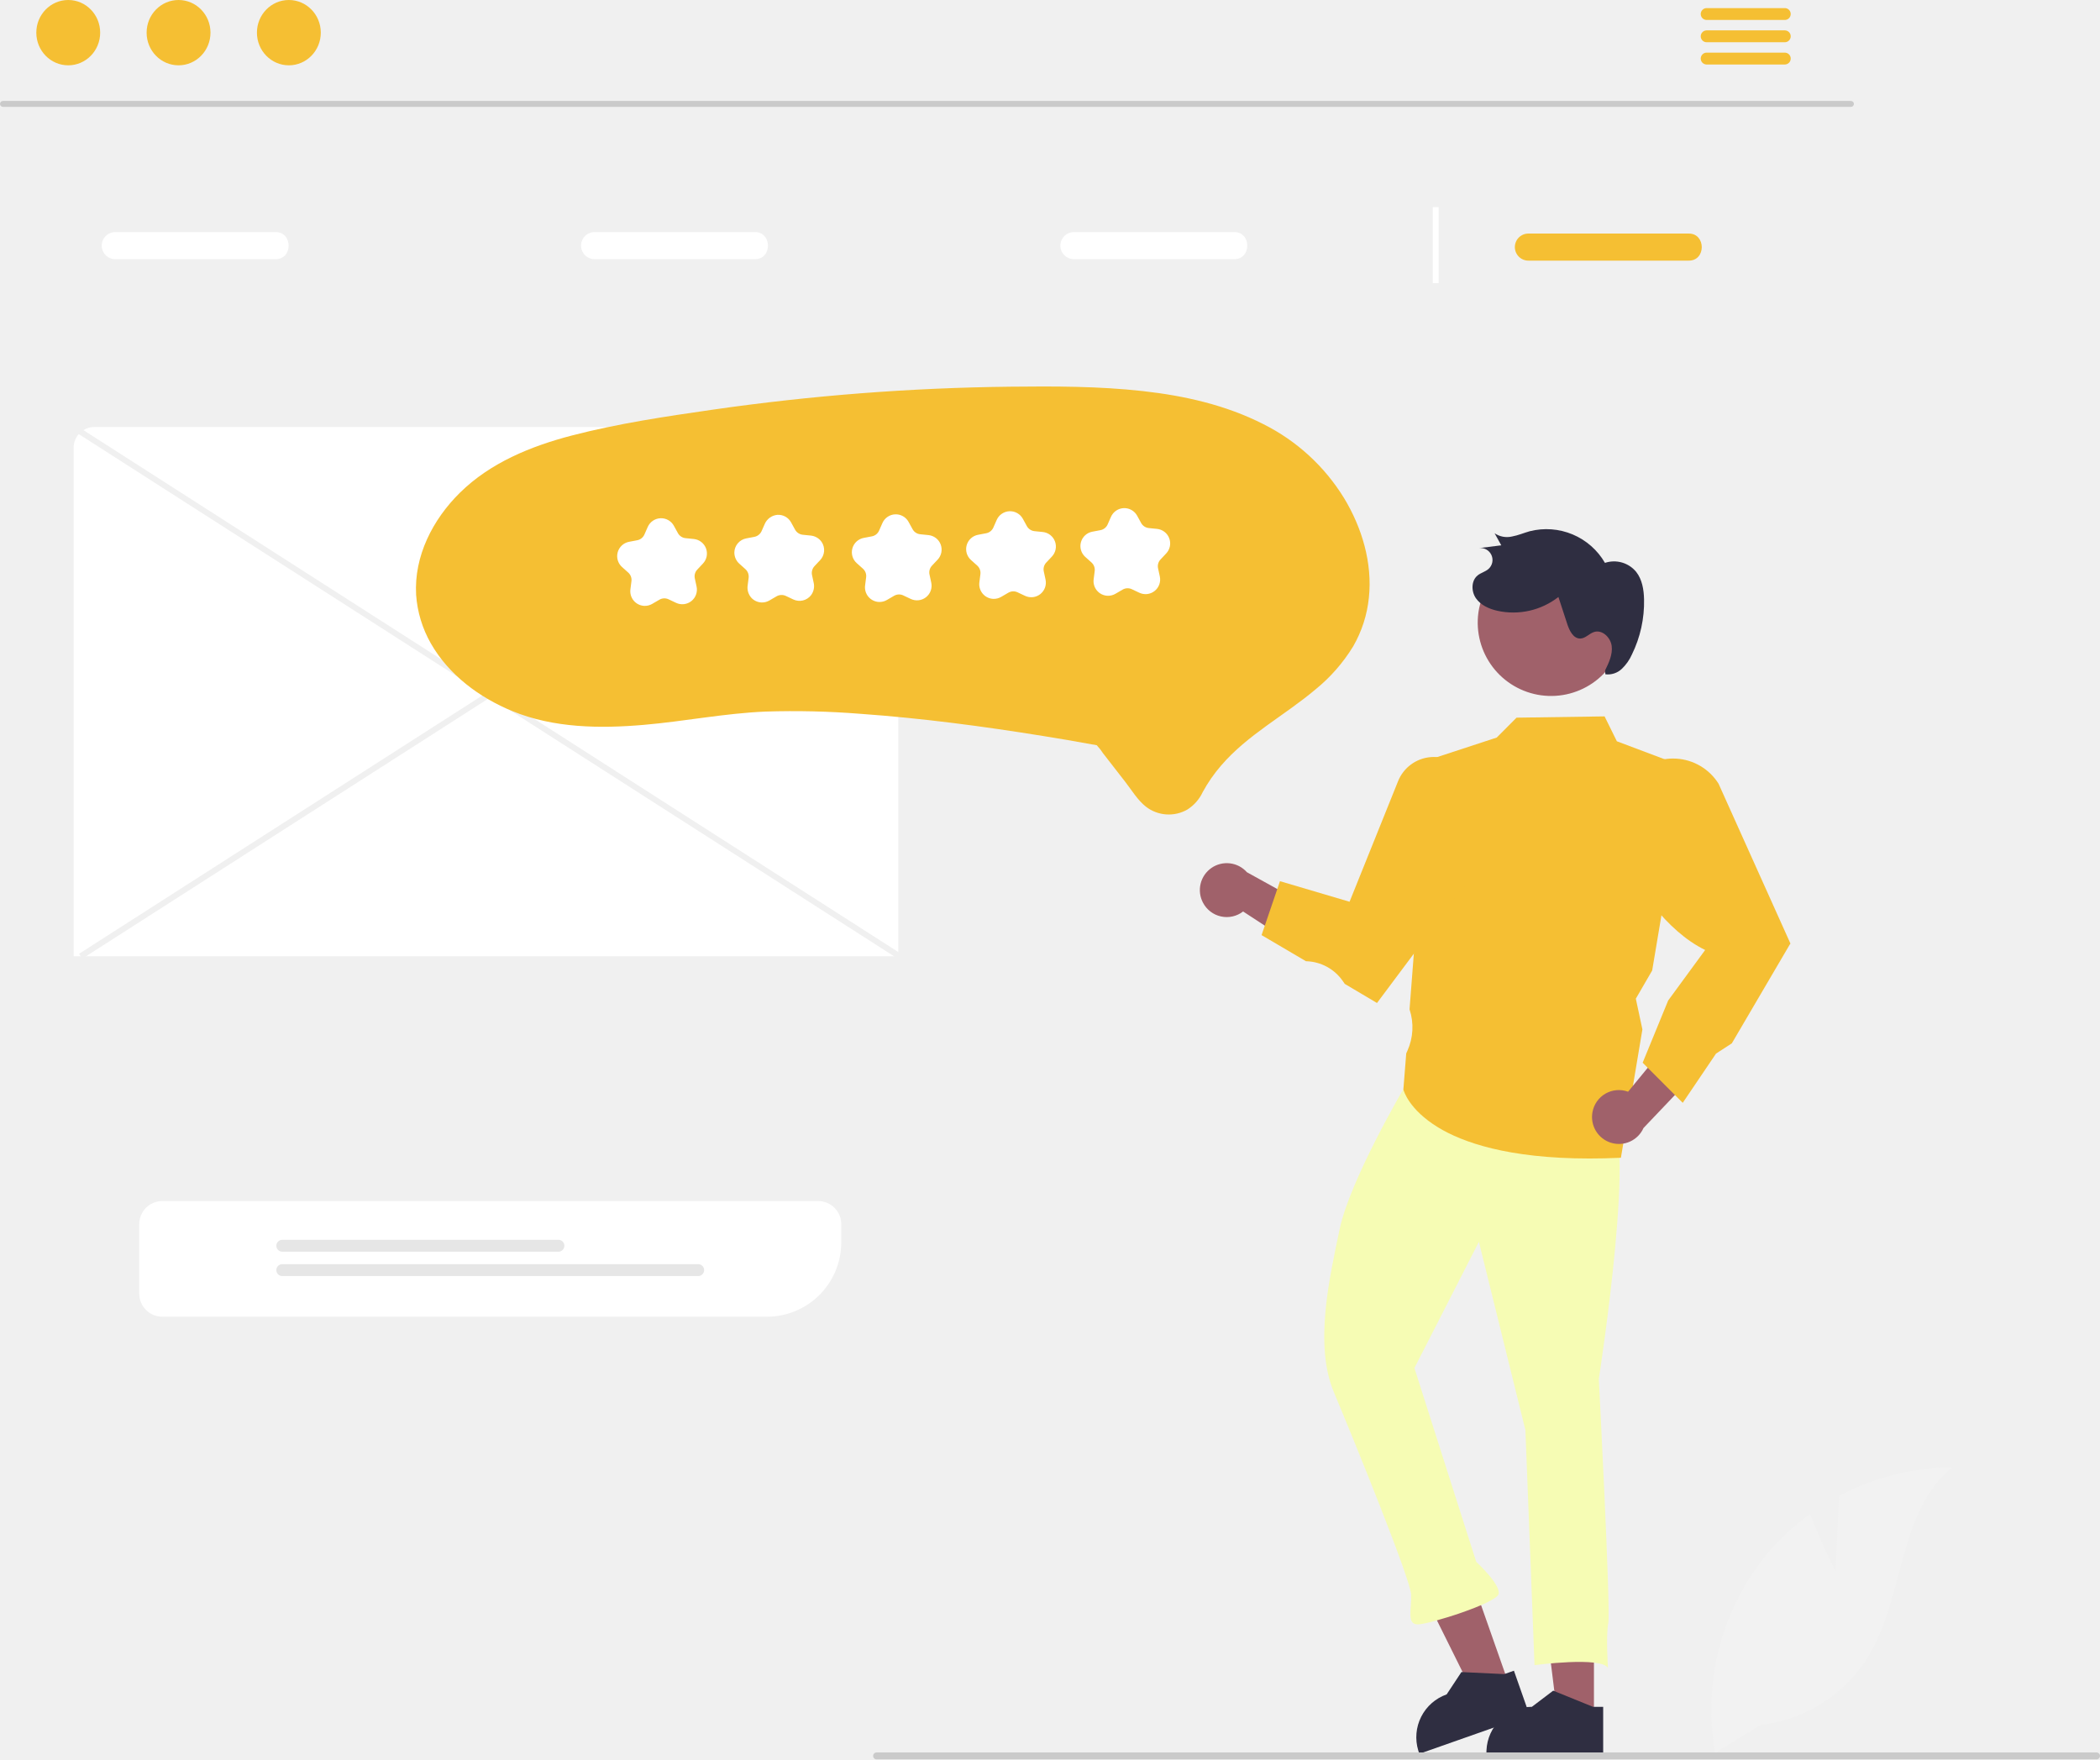
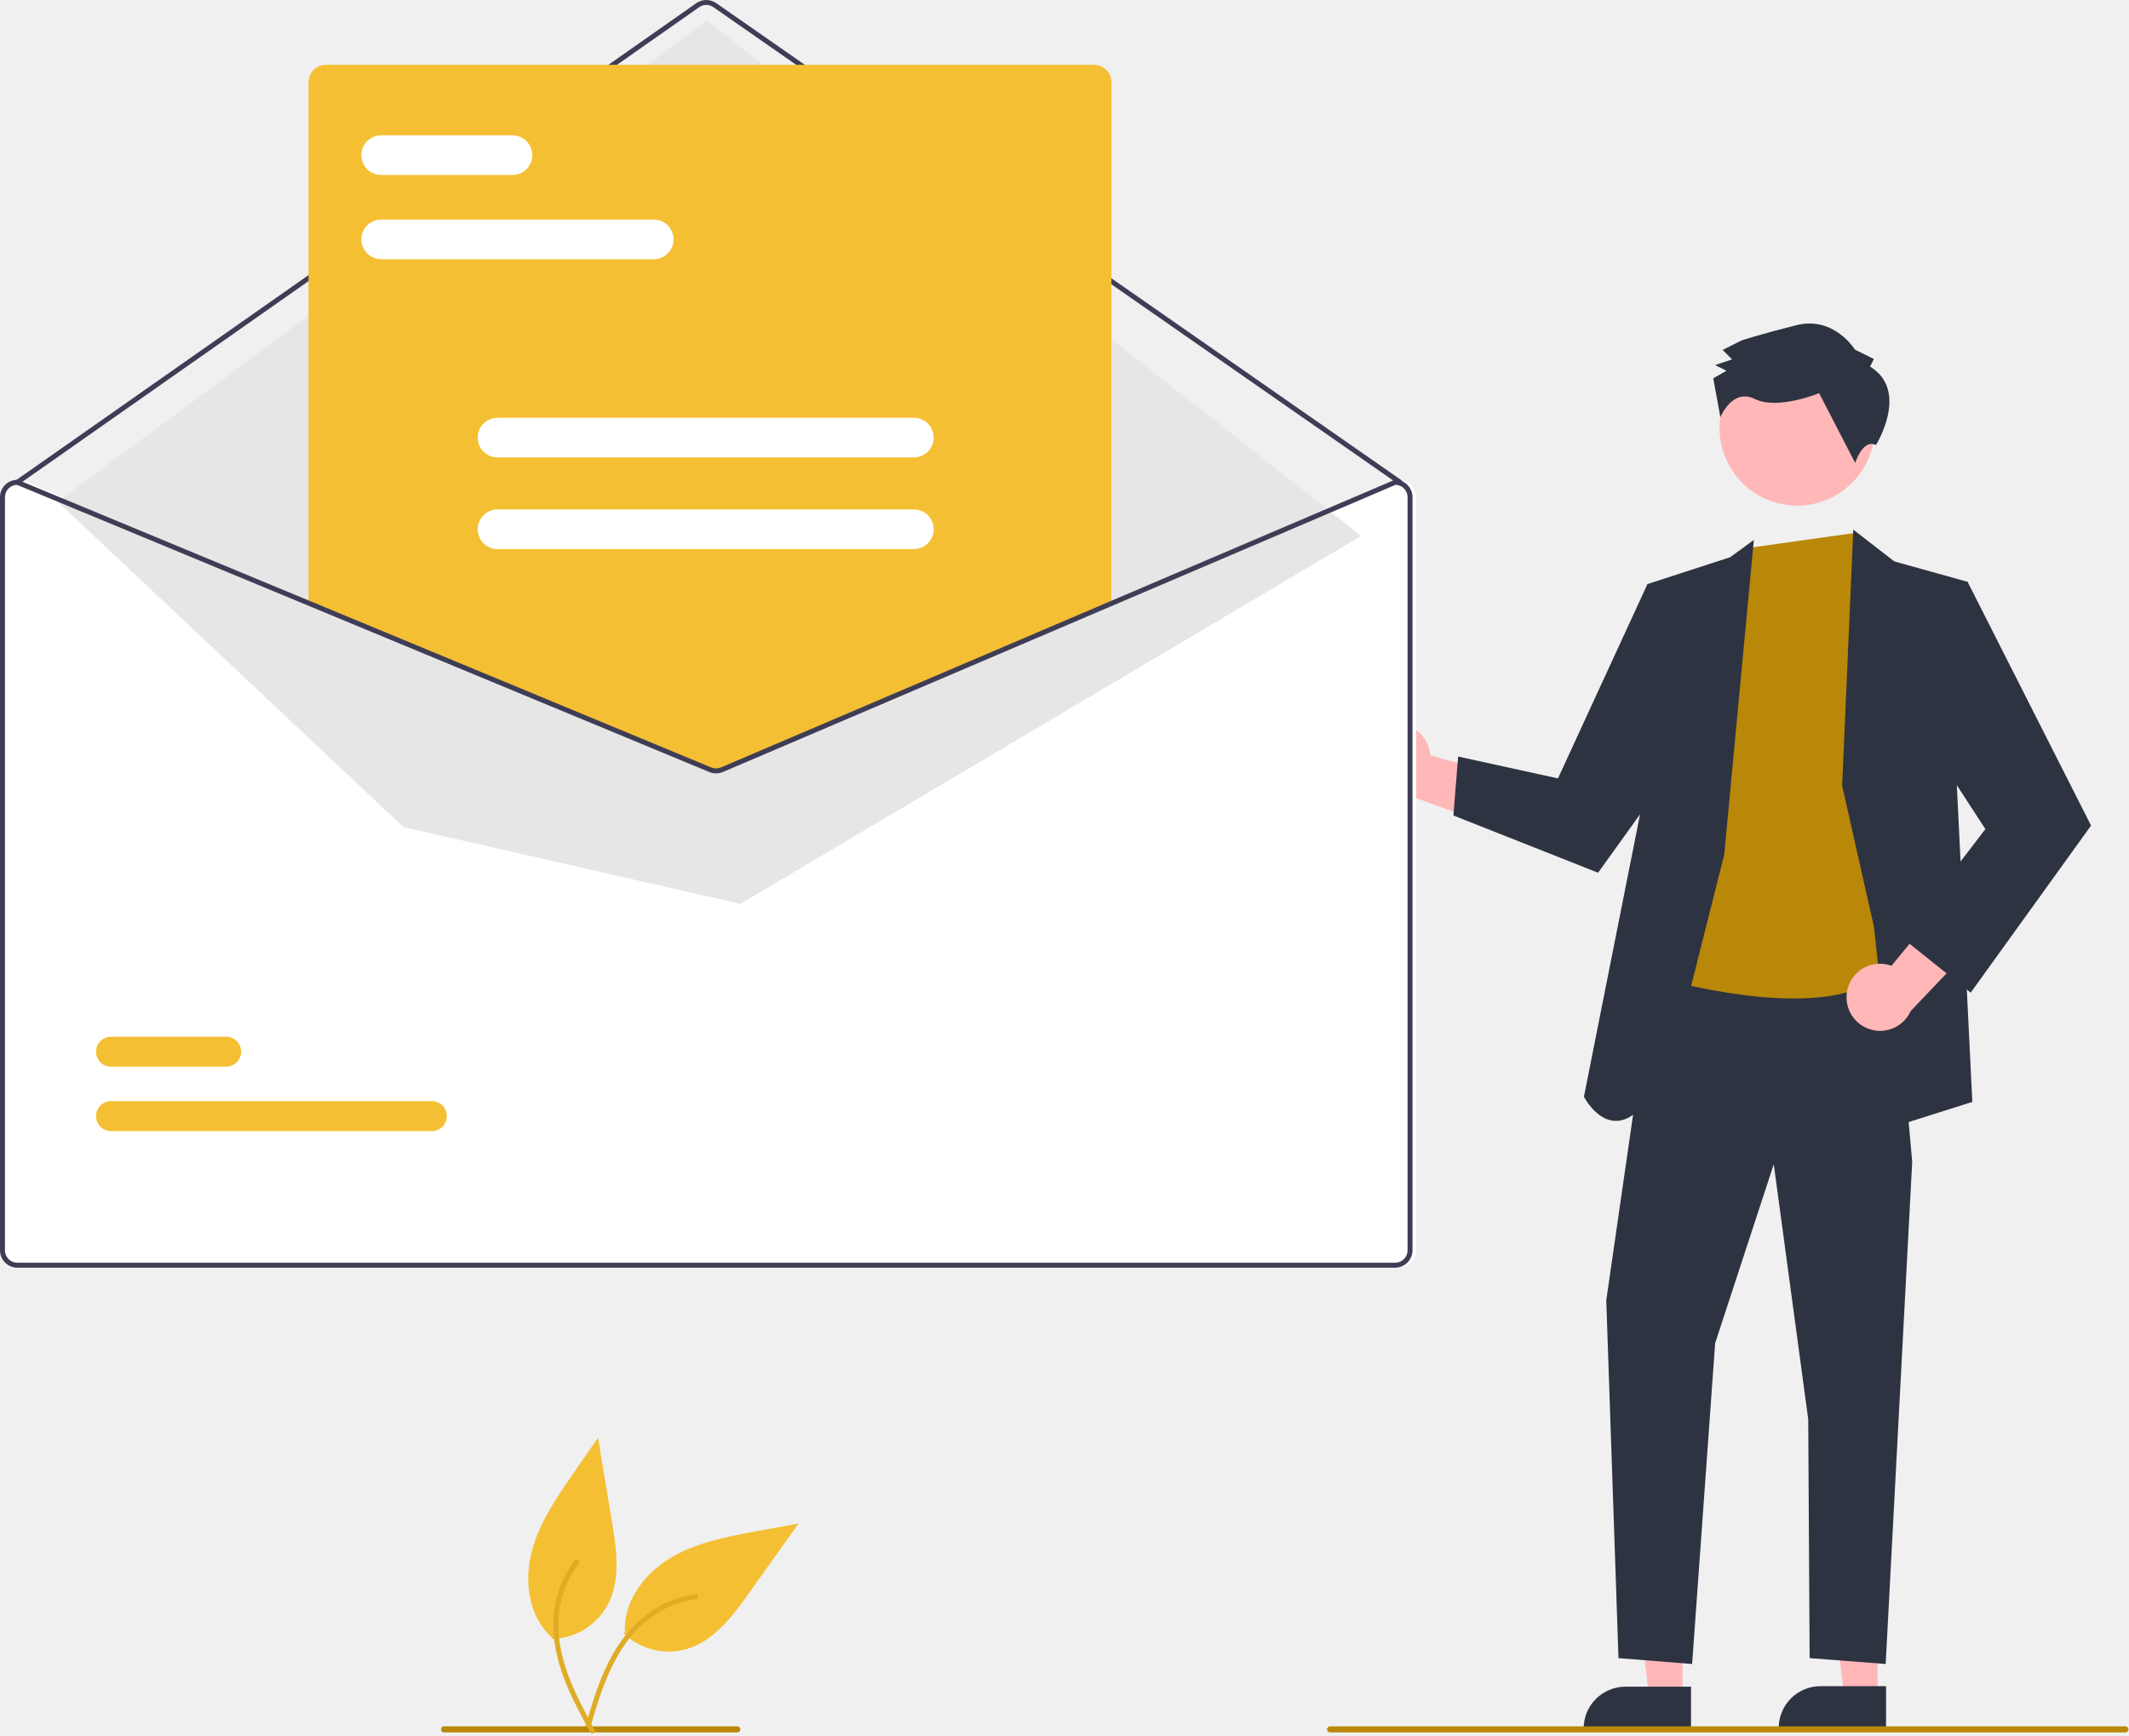
- <svg xmlns="http://www.w3.org/2000/svg" width="647" height="542" viewBox="0 0 647 542" fill="none">
-   <g clip-path="url(#clip0_676_1315)">
-     <path d="M570.286 32.925H0.894C0.655 32.92 0.428 32.821 0.261 32.65C0.094 32.479 0 32.249 0 32.01C0 31.771 0.094 31.542 0.261 31.371C0.428 31.2 0.655 31.101 0.894 31.096H570.286C570.525 31.101 570.753 31.2 570.92 31.371C571.087 31.542 571.181 31.771 571.181 32.01C571.181 32.249 571.087 32.479 570.92 32.65C570.753 32.821 570.525 32.92 570.286 32.925Z" fill="#CACACA" />
-     <path d="M21.025 20.121C26.458 20.121 30.863 15.617 30.863 10.06C30.863 4.504 26.458 0 21.025 0C15.591 0 11.187 4.504 11.187 10.06C11.187 15.617 15.591 20.121 21.025 20.121Z" fill="#F5BF33" />
-     <path d="M55.01 20.121C60.444 20.121 64.848 15.617 64.848 10.06C64.848 4.504 60.444 0 55.01 0C49.577 0 45.172 4.504 45.172 10.06C45.172 15.617 49.577 20.121 55.01 20.121Z" fill="#F5BF33" />
-     <path d="M88.996 20.121C94.43 20.121 98.834 15.617 98.834 10.06C98.834 4.504 94.43 0 88.996 0C83.563 0 79.158 4.504 79.158 10.06C79.158 15.617 83.563 20.121 88.996 20.121Z" fill="#F5BF33" />
-     <path d="M549.92 2.494H525.778C525.3 2.503 524.844 2.7 524.509 3.042C524.174 3.384 523.986 3.843 523.986 4.322C523.986 4.801 524.174 5.261 524.509 5.603C524.844 5.944 525.3 6.141 525.778 6.151H549.92C550.399 6.141 550.854 5.944 551.189 5.603C551.525 5.261 551.712 4.801 551.712 4.322C551.712 3.843 551.525 3.384 551.189 3.042C550.854 2.7 550.399 2.503 549.92 2.494Z" fill="#F5BF33" />
-     <path d="M549.92 9.357H525.778C525.3 9.367 524.844 9.564 524.509 9.906C524.174 10.248 523.986 10.707 523.986 11.186C523.986 11.665 524.174 12.124 524.509 12.466C524.844 12.808 525.3 13.005 525.778 13.014H549.92C550.399 13.005 550.854 12.808 551.189 12.466C551.525 12.124 551.712 11.665 551.712 11.186C551.712 10.707 551.525 10.248 551.189 9.906C550.854 9.564 550.399 9.367 549.92 9.357Z" fill="#F5BF33" />
-     <path d="M549.92 16.212H525.778C525.3 16.221 524.844 16.418 524.509 16.76C524.174 17.102 523.986 17.562 523.986 18.04C523.986 18.519 524.174 18.979 524.509 19.321C524.844 19.663 525.3 19.86 525.778 19.869H549.92C550.399 19.86 550.854 19.663 551.189 19.321C551.525 18.979 551.712 18.519 551.712 18.04C551.712 17.562 551.525 17.102 551.189 16.76C550.854 16.418 550.399 16.221 549.92 16.212Z" fill="#F5BF33" />
-     <path d="M540.905 63.806H22.285C19.413 63.81 16.66 64.953 14.63 66.984C12.599 69.015 11.457 71.769 11.452 74.642V76.389C11.457 79.262 12.599 82.016 14.63 84.047C16.66 86.078 19.413 87.221 22.285 87.225H540.905C543.777 87.221 546.53 86.078 548.56 84.047C550.591 82.016 551.734 79.262 551.738 76.389V74.642C551.734 71.769 550.591 69.015 548.56 66.984C546.53 64.953 543.777 63.81 540.905 63.806Z" fill="#F0F0F0" />
-     <path d="M84.873 79.84H35.506C34.402 79.838 33.343 79.398 32.562 78.616C31.782 77.834 31.344 76.774 31.344 75.669C31.344 74.565 31.782 73.505 32.562 72.723C33.343 71.941 34.402 71.501 35.506 71.499H84.873C90.249 71.424 90.303 79.915 84.873 79.84Z" fill="white" />
-     <path d="M232.551 79.84H183.184C182.08 79.838 181.021 79.398 180.24 78.616C179.46 77.834 179.022 76.774 179.022 75.669C179.022 74.565 179.46 73.505 180.24 72.723C181.021 71.941 182.08 71.501 183.184 71.499H232.551C237.927 71.424 237.981 79.915 232.551 79.84Z" fill="white" />
-     <path d="M380.229 79.84H330.862C329.758 79.838 328.699 79.398 327.919 78.616C327.138 77.834 326.7 76.774 326.7 75.669C326.7 74.565 327.138 73.505 327.919 72.723C328.699 71.941 329.758 71.501 330.862 71.499H380.229C385.605 71.424 385.659 79.915 380.229 79.84Z" fill="white" />
-     <path d="M520.253 80.29H470.886C469.781 80.29 468.72 79.85 467.939 79.068C467.157 78.286 466.718 77.226 466.718 76.12C466.718 75.014 467.157 73.953 467.939 73.171C468.72 72.389 469.781 71.95 470.886 71.95H520.253C525.629 71.875 525.683 80.365 520.253 80.29Z" fill="#F5BF33" />
-     <path d="M443.231 63.806H441.43V87.225H443.231V63.806Z" fill="white" />
-     <path d="M256.873 410.427H45.213C43.327 410.425 41.519 409.674 40.185 408.341C38.852 407.007 38.102 405.198 38.099 403.311V372.303C38.102 370.416 38.852 368.607 40.185 367.274C41.519 365.94 43.327 365.189 45.213 365.187H256.873C258.759 365.189 260.567 365.94 261.9 367.274C263.234 368.607 263.984 370.416 263.986 372.303V403.311C263.984 405.198 263.234 407.007 261.9 408.341C260.567 409.674 258.759 410.425 256.873 410.427Z" fill="#F0F0F0" />
-     <path d="M236.307 405.627H50.012C48.126 405.625 46.318 404.875 44.985 403.541C43.651 402.207 42.901 400.398 42.899 398.512V377.106C42.901 375.219 43.651 373.411 44.985 372.077C46.318 370.743 48.126 369.992 50.012 369.99H252.074C253.96 369.992 255.768 370.743 257.102 372.077C258.436 373.411 259.186 375.219 259.188 377.106V382.74C259.181 388.808 256.768 394.625 252.479 398.916C248.189 403.207 242.373 405.62 236.307 405.627Z" fill="white" />
-     <path d="M172.046 385.601H86.975C86.489 385.601 86.022 385.408 85.678 385.063C85.334 384.719 85.141 384.252 85.141 383.766C85.141 383.279 85.334 382.812 85.678 382.468C86.022 382.124 86.489 381.931 86.975 381.931H172.046C172.533 381.931 172.999 382.124 173.343 382.468C173.688 382.812 173.881 383.279 173.881 383.766C173.881 384.252 173.688 384.719 173.343 385.063C172.999 385.408 172.533 385.601 172.046 385.601Z" fill="#E6E6E6" />
-     <path d="M215.111 393.107H86.975C86.734 393.107 86.495 393.06 86.272 392.968C86.049 392.876 85.846 392.741 85.675 392.571C85.505 392.4 85.369 392.198 85.277 391.975C85.184 391.752 85.137 391.513 85.137 391.272C85.137 391.03 85.184 390.791 85.277 390.568C85.369 390.346 85.505 390.143 85.675 389.973C85.846 389.802 86.049 389.667 86.272 389.575C86.495 389.483 86.734 389.436 86.975 389.437H215.111C215.597 389.438 216.062 389.631 216.405 389.975C216.748 390.32 216.941 390.786 216.941 391.272C216.941 391.758 216.748 392.224 216.405 392.568C216.062 392.912 215.597 393.106 215.111 393.107Z" fill="#E6E6E6" />
-     <path d="M270.393 329.708H29.056C27.131 329.706 25.285 328.94 23.923 327.578C22.561 326.216 21.795 324.369 21.793 322.442V137.907C21.795 135.981 22.561 134.134 23.923 132.772C25.285 131.41 27.131 130.644 29.056 130.642H270.393C272.319 130.644 274.165 131.41 275.527 132.772C276.889 134.134 277.654 135.981 277.657 137.907V322.442C277.654 324.369 276.889 326.216 275.527 327.578C274.165 328.94 272.319 329.706 270.393 329.708Z" fill="white" />
-     <path d="M270.393 330.609H29.057C26.892 330.607 24.817 329.746 23.287 328.215C21.756 326.684 20.895 324.608 20.893 322.443V137.907C20.895 135.742 21.756 133.667 23.287 132.136C24.817 130.605 26.892 129.744 29.057 129.741H270.393C272.557 129.744 274.633 130.605 276.163 132.136C277.694 133.667 278.555 135.742 278.557 137.907V322.443C278.555 324.608 277.694 326.684 276.163 328.215C274.633 329.746 272.557 330.607 270.393 330.609ZM29.057 131.543C27.37 131.545 25.752 132.216 24.559 133.409C23.367 134.602 22.695 136.22 22.694 137.907V322.443C22.695 324.13 23.366 325.748 24.559 326.941C25.752 328.135 27.37 328.806 29.057 328.808H270.393C272.08 328.806 273.697 328.135 274.89 326.941C276.083 325.748 276.754 324.13 276.756 322.443V137.907C276.754 136.22 276.083 134.602 274.89 133.409C273.697 132.216 272.08 131.545 270.393 131.543L29.057 131.543Z" fill="#F0F0F0" />
-     <path d="M22.35 294.579V322.443C22.353 324.221 23.06 325.926 24.317 327.183C25.575 328.441 27.279 329.148 29.056 329.151H270.393C272.171 329.148 273.875 328.441 275.132 327.183C276.389 325.926 277.097 324.221 277.099 322.443V294.579H22.35Z" fill="#F0F0F0" />
-     <path d="M24.625 131.818L23.654 133.334L276.614 295.337L277.585 293.821L24.625 131.818Z" fill="#F0F0F0" />
-     <path d="M277.328 131.817L24.368 293.82L25.339 295.337L278.299 133.334L277.328 131.817Z" fill="#F0F0F0" />
-     <path d="M491.087 529.452L479.93 529.451L474.622 486.405L491.089 486.406L491.087 529.452Z" fill="#A0616A" />
-     <path d="M490.79 525.805L478.885 520.968L478.534 520.824L471.961 525.805C468.353 525.804 464.885 527.197 462.279 529.693C459.674 532.188 458.132 535.594 457.976 539.199C457.958 539.397 457.958 539.604 457.958 539.812V540.271H493.932V525.805H490.79Z" fill="#2F2E41" />
-     <path d="M464.959 519.067L454.434 522.771L435.144 483.926L450.677 478.46L464.959 519.067Z" fill="#A0616A" />
-     <path d="M463.468 515.725L450.634 515.114L450.255 515.095L445.707 521.976C442.304 523.173 439.495 525.639 437.865 528.858C436.235 532.077 435.911 535.801 436.96 539.254C437.008 539.447 437.077 539.642 437.146 539.838L437.298 540.271L471.233 528.327L466.433 514.681L463.468 515.725Z" fill="#2F2E41" />
-     <path d="M495.03 343.844C505.237 343.448 492.593 424.813 492.593 424.813C492.593 424.813 496.291 496.248 495.507 499.996C494.723 503.745 495.408 513.856 495.408 513.856C493.409 510.215 472.777 512.963 472.777 512.963L469.971 440.564L455.641 382.556L435.775 421.439L454.816 481.124C454.816 481.124 462.527 488.261 461.707 491.082C460.887 493.903 440.689 500.264 436.977 500.408C433.266 500.551 434.942 495.839 434.762 491.198C434.582 486.557 417.116 443.544 410.973 428.908C404.83 414.273 409.606 393.637 412.742 378.642C415.877 363.647 432.375 335.506 432.375 335.506C452.853 312.402 484.823 344.24 495.03 343.844Z" fill="#F6FCB4" />
-     <path d="M370.64 278.091C371.199 279.16 371.986 280.093 372.944 280.824C373.903 281.556 375.01 282.068 376.188 282.326C377.366 282.583 378.586 282.579 379.762 282.313C380.938 282.048 382.042 281.528 382.995 280.79L407.54 296.809L407.466 281.574L384.168 268.698C382.822 267.178 380.966 266.205 378.95 265.963C376.935 265.72 374.901 266.226 373.233 267.384C371.566 268.542 370.381 270.271 369.903 272.245C369.425 274.218 369.687 276.298 370.64 278.091Z" fill="#A0616A" />
-     <path d="M489.728 356.888C464.416 356.889 450.467 351.821 443.06 347.295C434.002 341.761 432.452 335.925 432.391 335.679L432.373 335.609L433.254 324.511L433.64 323.647C435.417 319.669 435.652 315.173 434.301 311.031L434.274 310.945L434.281 310.856L440.199 234.072L461.144 227.209L467.237 221.085L494.366 220.691L498.146 228.357L519.533 236.411L509.026 298.974L503.989 307.659L506.016 317.12L506.002 317.205L499.394 356.658L499.03 356.674C495.771 356.82 492.671 356.891 489.728 356.888Z" fill="#F5BF33" />
-     <path d="M424.244 308.984L414.314 303.095L413.691 302.196C412.427 300.377 410.754 298.879 408.807 297.823C406.859 296.768 404.691 296.184 402.477 296.118L402.361 296.114L388.684 288.071L394.354 271.458L415.794 277.794L430.742 240.643C431.562 238.602 432.933 236.83 434.701 235.522C436.469 234.214 438.565 233.423 440.756 233.236C442.946 233.048 445.146 233.473 447.11 234.461C449.074 235.45 450.726 236.964 451.881 238.835C453.064 240.792 453.678 243.039 453.652 245.326V269.634L453.563 269.755L424.244 308.984Z" fill="#F5BF33" />
-     <path d="M490.633 342.6C490.846 341.413 491.316 340.286 492.01 339.301C492.705 338.315 493.607 337.493 494.653 336.894C495.699 336.294 496.864 335.932 498.066 335.832C499.267 335.731 500.476 335.896 501.607 336.313L520.207 313.658L524.712 328.211L506.358 347.494C505.531 349.348 504.052 350.834 502.203 351.671C500.353 352.507 498.261 352.636 496.323 352.033C494.384 351.43 492.735 350.136 491.686 348.398C490.638 346.659 490.263 344.596 490.633 342.6Z" fill="#A0616A" />
-     <path d="M518.444 339.737L506.093 327.381L513.955 308.218L525.35 292.654C513.208 286.741 504.093 272.734 497.489 261.138L497.415 261.008L499.059 248.124C499.444 245.11 500.651 242.261 502.547 239.888C504.197 237.825 506.316 236.186 508.728 235.11C511.14 234.034 513.774 233.551 516.411 233.701C519.048 233.852 521.61 234.632 523.884 235.976C526.157 237.32 528.076 239.19 529.48 241.428L551.624 290.67L551.375 291.043L533.563 321.415L528.702 324.568L518.444 339.737Z" fill="#F5BF33" />
-     <path d="M500.28 194.863C499.466 200.8 496.328 206.171 491.557 209.796C486.786 213.421 480.772 215.003 474.835 214.195C468.899 213.387 463.526 210.255 459.897 205.486C456.268 200.717 454.679 194.703 455.481 188.764L455.525 188.443C456.461 182.583 459.663 177.326 464.439 173.806C469.216 170.287 475.184 168.786 481.056 169.628C486.929 170.471 492.235 173.589 495.83 178.309C499.425 183.03 501.021 188.975 500.273 194.862L500.28 194.863Z" fill="#A0616A" />
-     <path d="M494.527 206.51C495.687 204.151 496.88 201.619 496.554 199.01C496.228 196.401 493.67 193.907 491.158 194.682C489.656 195.146 488.521 196.629 486.951 196.705C484.791 196.81 483.553 194.337 482.88 192.281L480.142 183.907C477.512 185.957 474.463 187.401 471.211 188.136C467.959 188.871 464.585 188.879 461.33 188.159C458.788 187.578 456.219 186.444 454.728 184.304C453.236 182.164 453.245 178.844 455.291 177.225C456.294 176.432 457.629 176.13 458.587 175.283C459.182 174.758 459.592 174.055 459.756 173.279C459.92 172.503 459.83 171.694 459.499 170.973C459.169 170.252 458.614 169.656 457.919 169.274C457.223 168.893 456.423 168.745 455.638 168.853L462.533 167.991L460.478 164.275C461.259 164.806 462.142 165.169 463.071 165.34C464 165.51 464.955 165.485 465.874 165.265C467.729 164.931 469.476 164.167 471.29 163.657C475.689 162.534 480.334 162.877 484.52 164.635C488.706 166.393 492.204 169.47 494.482 173.399C496.178 172.832 498.007 172.794 499.726 173.291C501.444 173.787 502.971 174.794 504.105 176.178C505.951 178.522 506.453 181.649 506.524 184.631C506.658 190.512 505.377 196.338 502.787 201.619C502.044 203.297 500.977 204.811 499.647 206.074C498.978 206.701 498.179 207.173 497.308 207.458C496.437 207.743 495.514 207.834 494.603 207.724" fill="#2F2E41" />
-     <path d="M128.204 183.243C128.572 188.51 130.124 193.626 132.742 198.21C138.259 207.903 147.721 214.921 157.912 219.092C170.643 224.304 184.836 224.464 198.348 223.302C210.897 222.223 223.319 219.721 235.915 219.206C245.656 218.894 255.407 219.126 265.122 219.902C283.97 221.241 302.741 223.724 321.39 226.734C326.44 227.539 331.481 228.404 336.51 229.329C336.985 229.371 337.456 229.459 337.914 229.59C338.006 229.628 338.152 229.598 338.236 229.651C338.388 229.747 337.622 229.409 338.086 229.792C338.733 230.471 339.31 231.214 339.808 232.009L346.696 240.875C348.671 243.418 350.504 246.507 353.057 248.511C354.857 249.902 357.028 250.729 359.297 250.887C361.566 251.045 363.831 250.528 365.807 249.4C367.87 248.096 369.516 246.226 370.548 244.013C372.132 241.106 374.022 238.377 376.186 235.872C384.38 226.31 395.769 220.429 405.294 212.383C409.908 208.645 413.845 204.143 416.935 199.071C419.571 194.482 421.21 189.389 421.745 184.124C422.886 173.43 419.606 162.526 414.089 153.429C408.087 143.656 399.466 135.763 389.205 130.646C377.677 124.771 364.921 121.909 352.134 120.483C338.558 118.969 324.824 118.974 311.182 119.127C295.872 119.297 280.589 119.971 265.334 121.147C250.058 122.33 234.843 124.011 219.688 126.19C205.146 128.282 190.426 130.462 176.191 134.162C163.616 137.432 151.077 142.541 141.686 151.8C133.337 160.032 127.53 171.297 128.204 183.243Z" fill="#F5BF33" />
-     <path d="M198.495 186.645C197.873 186.617 197.264 186.46 196.706 186.185C196.148 185.91 195.652 185.523 195.251 185.047C194.85 184.571 194.552 184.017 194.375 183.42C194.198 182.823 194.147 182.196 194.224 181.579L194.548 179.034C194.609 178.546 194.552 178.05 194.379 177.59C194.207 177.129 193.926 176.717 193.559 176.389L191.648 174.681C191.023 174.122 190.566 173.399 190.33 172.594C190.093 171.788 190.087 170.933 190.311 170.124C190.536 169.316 190.982 168.586 191.599 168.018C192.217 167.449 192.981 167.065 193.805 166.909L196.324 166.43C196.807 166.339 197.26 166.131 197.645 165.825C198.03 165.519 198.335 165.124 198.533 164.675L199.567 162.326C199.905 161.558 200.452 160.9 201.144 160.427C201.837 159.954 202.648 159.684 203.486 159.647C204.324 159.611 205.156 159.81 205.887 160.221C206.618 160.633 207.219 161.241 207.623 161.977L208.855 164.225C209.092 164.657 209.43 165.024 209.84 165.296C210.25 165.568 210.72 165.736 211.21 165.786L213.76 166.043C214.594 166.128 215.389 166.444 216.053 166.957C216.718 167.469 217.225 168.158 217.519 168.944C217.812 169.73 217.88 170.583 217.715 171.405C217.549 172.228 217.157 172.988 216.582 173.599L214.826 175.467C214.488 175.825 214.243 176.259 214.112 176.733C213.98 177.207 213.966 177.706 214.07 178.186L214.612 180.694C214.79 181.514 214.734 182.368 214.452 183.158C214.17 183.948 213.672 184.643 213.016 185.165C212.359 185.688 211.57 186.015 210.737 186.112C209.903 186.209 209.06 186.071 208.301 185.713L205.982 184.62C205.538 184.409 205.048 184.31 204.557 184.331C204.066 184.352 203.587 184.493 203.162 184.741L200.946 186.032C200.204 186.466 199.354 186.679 198.495 186.645Z" fill="white" />
-     <path d="M234.6 185.596C233.456 185.543 232.374 185.06 231.571 184.243C231.086 183.729 230.724 183.112 230.513 182.437C230.302 181.762 230.247 181.049 230.352 180.35L230.649 178.015C230.712 177.518 230.653 177.013 230.478 176.543C230.303 176.074 230.016 175.654 229.642 175.32L227.87 173.736C227.347 173.29 226.93 172.732 226.65 172.105C226.37 171.477 226.233 170.795 226.25 170.107C226.288 169.089 226.672 168.114 227.337 167.343C228.002 166.571 228.909 166.048 229.91 165.86L232.4 165.387C232.892 165.293 233.354 165.081 233.746 164.769C234.138 164.457 234.449 164.055 234.651 163.596L235.579 161.488C235.91 160.689 236.456 159.996 237.156 159.486C237.856 158.977 238.683 158.67 239.546 158.6C240.392 158.552 241.234 158.746 241.974 159.158C242.715 159.57 243.323 160.183 243.728 160.928L244.946 163.15C245.187 163.59 245.532 163.964 245.95 164.241C246.368 164.518 246.847 164.689 247.346 164.74L249.709 164.979C250.395 165.032 251.06 165.238 251.656 165.582C252.252 165.925 252.763 166.397 253.154 166.964C253.72 167.81 253.982 168.824 253.897 169.839C253.812 170.853 253.385 171.81 252.687 172.55L250.951 174.396C250.608 174.761 250.359 175.204 250.225 175.686C250.091 176.169 250.076 176.677 250.182 177.166L250.682 179.482C250.842 180.15 250.852 180.846 250.711 181.518C250.57 182.191 250.282 182.824 249.866 183.372C249.239 184.176 248.356 184.743 247.363 184.978C246.371 185.213 245.327 185.102 244.406 184.664L242.111 183.582C241.658 183.369 241.161 183.269 240.661 183.291C240.161 183.312 239.674 183.455 239.241 183.707L237.051 184.983C236.309 185.417 235.459 185.63 234.6 185.596Z" fill="white" />
-     <path d="M270.798 185.443C270.177 185.415 269.568 185.258 269.009 184.983C268.451 184.708 267.956 184.321 267.555 183.845C267.153 183.369 266.855 182.815 266.678 182.218C266.502 181.621 266.45 180.994 266.528 180.377L266.851 177.832C266.913 177.344 266.855 176.848 266.683 176.387C266.511 175.927 266.229 175.515 265.862 175.187L263.952 173.479C263.326 172.92 262.869 172.197 262.633 171.391C262.397 170.586 262.39 169.731 262.615 168.922C262.839 168.113 263.285 167.384 263.903 166.816C264.52 166.247 265.284 165.863 266.108 165.707L268.627 165.228C269.11 165.136 269.564 164.929 269.948 164.623C270.333 164.317 270.638 163.922 270.836 163.472L271.87 161.124C272.209 160.356 272.755 159.698 273.448 159.225C274.14 158.752 274.952 158.481 275.79 158.445C276.628 158.409 277.459 158.608 278.19 159.019C278.921 159.431 279.523 160.039 279.926 160.774L281.159 163.023C281.395 163.454 281.733 163.822 282.143 164.094C282.553 164.366 283.024 164.534 283.513 164.583L286.063 164.841C286.898 164.926 287.692 165.242 288.357 165.755C289.021 166.267 289.529 166.955 289.822 167.742C290.116 168.528 290.184 169.38 290.018 170.203C289.852 171.026 289.46 171.786 288.885 172.397L287.129 174.265C286.792 174.623 286.547 175.057 286.415 175.531C286.284 176.005 286.269 176.504 286.374 176.984L286.916 179.492C287.093 180.312 287.037 181.165 286.755 181.956C286.473 182.746 285.976 183.441 285.319 183.963C284.663 184.485 283.873 184.813 283.04 184.91C282.207 185.007 281.363 184.869 280.605 184.511L278.286 183.418C277.841 183.207 277.352 183.108 276.86 183.129C276.369 183.15 275.89 183.291 275.465 183.539L273.249 184.83C272.508 185.264 271.657 185.477 270.798 185.443Z" fill="white" />
-     <path d="M306.008 184.487C305.386 184.459 304.777 184.303 304.219 184.028C303.66 183.753 303.165 183.365 302.764 182.889C302.363 182.413 302.064 181.859 301.888 181.263C301.711 180.666 301.66 180.039 301.737 179.421L302.06 176.877C302.122 176.388 302.064 175.893 301.892 175.432C301.72 174.971 301.438 174.559 301.072 174.231L299.161 172.523C298.535 171.964 298.079 171.241 297.842 170.436C297.606 169.631 297.6 168.775 297.824 167.967C298.049 167.158 298.495 166.428 299.112 165.86C299.729 165.292 300.494 164.908 301.318 164.751L303.837 164.273C304.32 164.181 304.773 163.973 305.158 163.667C305.543 163.362 305.847 162.967 306.046 162.517L307.079 160.168C307.418 159.4 307.964 158.743 308.657 158.269C309.35 157.796 310.161 157.526 310.999 157.49C311.837 157.453 312.669 157.652 313.4 158.064C314.131 158.475 314.732 159.083 315.136 159.819L316.368 162.067C316.605 162.499 316.942 162.866 317.353 163.138C317.763 163.41 318.233 163.578 318.722 163.628L321.272 163.886C322.107 163.97 322.902 164.286 323.566 164.799C324.23 165.312 324.738 166 325.031 166.786C325.325 167.572 325.393 168.425 325.227 169.248C325.062 170.07 324.669 170.83 324.094 171.442L322.338 173.309C322.001 173.667 321.756 174.102 321.625 174.576C321.493 175.049 321.479 175.548 321.583 176.029L322.125 178.537C322.302 179.357 322.247 180.21 321.965 181C321.683 181.79 321.185 182.486 320.529 183.008C319.872 183.53 319.082 183.858 318.249 183.955C317.416 184.051 316.573 183.913 315.814 183.555L313.495 182.462C313.05 182.252 312.561 182.153 312.07 182.174C311.578 182.195 311.099 182.335 310.674 182.583L308.459 183.874C307.717 184.308 306.867 184.521 306.008 184.487Z" fill="white" />
-     <path d="M341.217 183.532C340.595 183.504 339.986 183.348 339.428 183.073C338.87 182.798 338.375 182.41 337.973 181.934C337.572 181.458 337.274 180.904 337.097 180.307C336.92 179.711 336.869 179.084 336.947 178.466L337.27 175.921C337.331 175.433 337.274 174.938 337.101 174.477C336.929 174.016 336.648 173.604 336.281 173.276L334.37 171.568C333.745 171.009 333.288 170.286 333.052 169.481C332.815 168.675 332.809 167.82 333.034 167.011C333.258 166.203 333.704 165.473 334.321 164.905C334.939 164.337 335.703 163.953 336.527 163.796L339.046 163.317C339.529 163.226 339.982 163.018 340.367 162.712C340.752 162.406 341.057 162.012 341.255 161.562L342.289 159.213C342.627 158.445 343.174 157.788 343.866 157.314C344.559 156.841 345.37 156.571 346.208 156.534C347.046 156.498 347.878 156.697 348.609 157.109C349.34 157.52 349.941 158.128 350.345 158.864L351.577 161.112C351.814 161.544 352.152 161.911 352.562 162.183C352.972 162.455 353.442 162.623 353.932 162.673L356.482 162.93C357.316 163.015 358.111 163.331 358.775 163.844C359.439 164.357 359.947 165.045 360.241 165.831C360.534 166.617 360.602 167.47 360.437 168.293C360.271 169.115 359.879 169.875 359.304 170.486L357.548 172.354C357.21 172.712 356.965 173.147 356.834 173.62C356.702 174.094 356.688 174.593 356.792 175.073L357.334 177.582C357.512 178.402 357.456 179.255 357.174 180.045C356.892 180.835 356.394 181.531 355.738 182.053C355.081 182.575 354.292 182.903 353.459 183C352.626 183.096 351.782 182.958 351.023 182.6L348.704 181.507C348.26 181.297 347.77 181.197 347.279 181.219C346.788 181.24 346.309 181.38 345.884 181.628L343.668 182.919C342.926 183.353 342.076 183.566 341.217 183.532Z" fill="white" />
-     <path d="M565.536 484.037L566.566 460.871C577.304 455.129 589.28 452.097 601.455 452.036C584.699 465.74 586.793 492.156 575.432 510.585C571.845 516.305 567.017 521.145 561.306 524.745C555.594 528.345 549.146 530.614 542.439 531.382L528.417 539.971C526.493 529.241 526.917 518.221 529.661 507.671C532.404 497.121 537.401 487.291 544.308 478.859C548.229 474.167 552.726 469.987 557.692 466.419C561.05 475.277 565.536 484.037 565.536 484.037Z" fill="#F2F2F2" />
-     <path d="M645.928 542H270.085C269.801 542 269.528 541.887 269.327 541.686C269.126 541.485 269.013 541.212 269.013 540.928C269.013 540.643 269.126 540.37 269.327 540.169C269.528 539.968 269.801 539.855 270.085 539.855H645.928C646.212 539.855 646.485 539.968 646.686 540.169C646.887 540.37 647 540.643 647 540.928C647 541.212 646.887 541.485 646.686 541.686C646.485 541.887 646.212 542 645.928 542Z" fill="#CACACA" />
+ <svg xmlns="http://www.w3.org/2000/svg" width="704" height="574" viewBox="0 0 704 574" fill="none">
+   <g clip-path="url(#clip0_751_3228)">
+     <path d="M206.298 540.321C208.984 542.873 212.282 544.69 215.874 545.597C219.466 546.504 223.232 546.47 226.807 545.5C235.971 542.899 242.191 534.631 247.71 526.867L264.044 503.908L250.279 506.432C240.379 508.247 230.235 510.152 221.614 515.346C212.993 520.54 206.088 529.812 206.634 539.862" fill="#F5BF33" />
+     <path d="M193.503 571.25C195.917 563.019 198.345 554.675 202.607 547.173C206.393 540.511 211.565 534.665 218.389 531.031C222.008 529.107 225.935 527.83 229.994 527.256C231.052 527.106 231.225 528.754 230.171 528.903C223.145 529.907 216.618 533.117 211.533 538.069C205.897 543.584 202.199 550.694 199.465 558.012C197.81 562.437 196.475 566.97 195.146 571.503C195.106 571.717 194.986 571.908 194.811 572.037C194.635 572.166 194.417 572.223 194.2 572.196C193.983 572.161 193.789 572.043 193.659 571.866C193.53 571.689 193.475 571.468 193.507 571.25L193.503 571.25Z" fill="#E0AC25" />
+     <path d="M459.314 239.738C460.883 239.36 462.515 239.33 464.097 239.651C465.678 239.973 467.17 240.637 468.467 241.597C469.764 242.557 470.835 243.79 471.604 245.208C472.374 246.627 472.822 248.197 472.919 249.808L510.683 260.424L495.274 273.77L461.775 261.643C459.058 261.626 456.442 260.613 454.422 258.796C452.402 256.978 451.118 254.484 450.815 251.783C450.512 249.083 451.209 246.366 452.776 244.146C454.342 241.926 456.668 240.357 459.314 239.738Z" fill="#FFB7B7" />
+     <path d="M556.357 561.294L545.349 561.293L540.112 518.835L556.359 518.836L556.357 561.294Z" fill="#FFB7B7" />
+     <path d="M559.164 572.14L523.67 572.139V571.69C523.671 568.026 525.126 564.512 527.717 561.922C530.308 559.331 533.822 557.875 537.485 557.875L559.165 557.876L559.164 572.14Z" fill="#2E3341" />
+     <path d="M620.859 561.294L609.851 561.293L604.614 518.835L620.86 518.836L620.859 561.294Z" fill="#FFB7B7" />
+     <path d="M623.666 571.964L588.172 571.963V571.514C588.173 567.85 589.628 564.336 592.219 561.746C594.81 559.155 598.324 557.699 601.987 557.699L623.667 557.7L623.666 571.964Z" fill="#2E3341" />
+     <path d="M547.363 317.779L531.148 430.093L535.188 548.427L559.537 550.366L567.151 444.243L586.533 385.069L597.928 469.421L598.396 548.427L623.539 550.366L632.308 384.266L625.858 312.03L547.363 317.779Z" fill="#2E3341" />
+     <path d="M594.261 167.229C608.428 167.229 619.913 155.745 619.913 141.578C619.913 127.411 608.428 115.926 594.261 115.926C580.094 115.926 568.61 127.411 568.61 141.578C568.61 155.745 580.094 167.229 594.261 167.229Z" fill="#FFB7B7" />
+     <path d="M578.45 181.182L550.132 323.847C550.132 323.847 597.81 337.531 618.697 324.898C639.584 312.266 630.224 273.268 630.224 273.268L626.399 206.91L619.33 190.129L613.332 176.277L578.45 181.182Z" fill="#B98809" />
+     <path d="M570.161 282.625L579.944 178.588L572.12 184.3L544.766 193.183L542.894 266.429L523.76 362.749C523.76 362.749 537.437 389.437 554.387 345.285L570.161 282.625Z" fill="#2E3341" />
+     <path d="M557.931 204.138L544.767 193.183L515.18 257.455L482.164 250.223L480.604 269.722L528.44 288.653L561.038 243.271L557.931 204.138Z" fill="#2E3341" />
+     <path d="M609.144 259.853L612.831 175.181L626.399 185.688L650.63 192.442L647.077 259.853L652.19 364.453L626.786 372.499L619.655 306.496L609.144 259.853Z" fill="#2E3341" />
+     <path d="M610.774 327.837C611.058 326.248 611.687 324.741 612.617 323.422C613.547 322.103 614.754 321.004 616.155 320.202C617.555 319.4 619.114 318.915 620.722 318.78C622.331 318.646 623.949 318.866 625.463 319.425L650.359 289.11L656.388 308.583L631.822 334.385C630.714 336.866 628.735 338.855 626.26 339.975C623.784 341.094 620.984 341.267 618.389 340.46C615.795 339.653 613.587 337.922 612.183 335.595C610.78 333.269 610.278 330.508 610.774 327.837Z" fill="#FFB7B7" />
+     <path d="M634.407 201.841L650.63 192.442L691.451 273.054L651.652 328.319L628.952 310.169L656.516 274.224L631.394 235.616L634.407 201.841Z" fill="#2E3341" />
+     <path d="M618.387 121.246L619.631 118.744L613.373 115.635C613.373 115.635 606.471 104.403 593.98 107.559C581.489 110.716 575.869 112.605 575.869 112.605L569.628 115.745L572.76 118.862L567.14 120.751L570.895 122.616L566.526 125.127L568.878 137.999C568.878 137.999 572.784 128.236 580.292 131.967C587.801 135.697 601.536 130.038 601.536 130.038L613.468 153.131C613.468 153.131 615.93 145.036 620.319 147.194C620.319 147.194 631.531 129.338 618.387 121.246Z" fill="#2E3341" />
+     <path d="M462.573 158.704H462.409L368.337 198.873L239.628 253.833C239.126 254.044 238.586 254.155 238.04 254.157C237.495 254.16 236.954 254.055 236.449 253.849L103.659 198.758L7.277 158.77L7.13 158.704H6.965C5.445 158.706 3.987 159.311 2.911 160.386C1.836 161.461 1.231 162.919 1.229 164.44V413.549C1.231 415.07 1.836 416.528 2.911 417.603C3.987 418.679 5.445 419.283 6.965 419.285H462.573C464.093 419.283 465.551 418.679 466.627 417.603C467.702 416.528 468.307 415.07 468.309 413.549V164.44C468.307 162.919 467.702 161.461 466.627 160.386C465.551 159.311 464.093 158.706 462.573 158.704Z" fill="white" />
+     <path d="M462.982 160.343C462.814 160.343 462.651 160.292 462.514 160.196L235.891 2.37C235.202 1.892 234.382 1.636 233.543 1.638C232.704 1.639 231.885 1.897 231.197 2.378L6.207 160.195C6.029 160.319 5.809 160.368 5.595 160.33C5.381 160.293 5.191 160.172 5.066 159.994C4.941 159.816 4.892 159.596 4.93 159.382C4.967 159.168 5.088 158.978 5.266 158.853L230.256 1.036C231.219 0.363 232.365 0.002 233.54 7.77385e-06C234.715 -0.002 235.862 0.356 236.828 1.025L463.451 158.851C463.594 158.951 463.701 159.094 463.758 159.259C463.814 159.424 463.816 159.603 463.764 159.769C463.712 159.936 463.607 160.081 463.467 160.184C463.326 160.288 463.156 160.343 462.982 160.343Z" fill="#3F3D56" />
+     <path d="M19.063 165.938L233.765 6.817L450.097 177.26L244.827 298.946L133.384 273.544L19.063 165.938Z" fill="#E6E6E6" />
+     <path d="M142.792 374.107H36.723C36.072 374.108 35.427 373.982 34.824 373.734C34.222 373.486 33.674 373.122 33.213 372.663C32.751 372.203 32.385 371.657 32.135 371.056C31.884 370.455 31.755 369.81 31.754 369.159C31.753 368.507 31.88 367.862 32.129 367.26C32.377 366.658 32.742 366.111 33.203 365.65C33.663 365.189 34.209 364.823 34.811 364.574C35.413 364.324 36.057 364.196 36.709 364.196H142.792C143.443 364.194 144.088 364.321 144.691 364.568C145.293 364.816 145.841 365.18 146.302 365.64C146.764 366.099 147.13 366.645 147.381 367.247C147.631 367.848 147.76 368.493 147.761 369.144C147.762 369.795 147.635 370.44 147.386 371.042C147.138 371.644 146.773 372.192 146.313 372.652C145.852 373.113 145.306 373.479 144.704 373.729C144.103 373.978 143.458 374.107 142.806 374.107H142.792Z" fill="#F5BF33" />
+     <path d="M74.778 352.801H36.723C36.072 352.803 35.426 352.677 34.824 352.429C34.222 352.181 33.674 351.817 33.212 351.358C32.751 350.898 32.384 350.352 32.134 349.751C31.884 349.149 31.754 348.505 31.753 347.853C31.753 347.202 31.88 346.557 32.129 345.955C32.377 345.353 32.742 344.806 33.202 344.345C33.662 343.884 34.209 343.518 34.81 343.269C35.412 343.019 36.057 342.891 36.708 342.891H74.778C76.091 342.89 77.35 343.411 78.28 344.339C79.209 345.267 79.732 346.526 79.734 347.839C79.736 349.152 79.217 350.412 78.29 351.342C77.364 352.273 76.106 352.798 74.793 352.801H74.778Z" fill="#F5BF33" />
+     <path d="M236.785 254.566C235.978 254.567 235.18 254.41 234.434 254.105L102.02 199.163V27.184C102.022 25.664 102.627 24.206 103.702 23.13C104.777 22.055 106.235 21.45 107.756 21.448H361.782C363.302 21.45 364.76 22.055 365.836 23.13C366.911 24.206 367.516 25.664 367.518 27.184V199.283L367.269 199.389L239.207 254.078C238.44 254.401 237.616 254.566 236.785 254.566Z" fill="#F5BF33" />
+     <path d="M461.343 158.704H461.179L367.108 198.873L238.399 253.833C237.896 254.044 237.356 254.154 236.811 254.157C236.265 254.16 235.724 254.055 235.219 253.849L102.43 198.758L6.047 158.77L5.9 158.704H5.736C4.215 158.706 2.757 159.311 1.682 160.386C0.607 161.461 0.002 162.919 0 164.44V413.549C0.002 415.07 0.607 416.528 1.682 417.603C2.757 418.679 4.215 419.283 5.736 419.285H461.343C462.864 419.283 464.322 418.679 465.397 417.603C466.473 416.528 467.077 415.07 467.079 413.549V164.44C467.077 162.919 466.473 161.461 465.397 160.386C464.322 159.311 462.864 158.706 461.343 158.704ZM465.44 413.549C465.44 414.636 465.008 415.677 464.24 416.446C463.472 417.214 462.43 417.646 461.343 417.646H5.736C4.649 417.646 3.608 417.214 2.839 416.446C2.071 415.677 1.639 414.636 1.639 413.549V164.44C1.64 163.381 2.051 162.363 2.786 161.599C3.52 160.836 4.522 160.385 5.58 160.343L102.43 200.528L234.589 255.365C236.019 255.947 237.622 255.938 239.046 255.34L367.108 200.651L461.507 160.343C462.564 160.389 463.563 160.84 464.295 161.603C465.028 162.366 465.438 163.382 465.44 164.44L465.44 413.549Z" fill="#3F3D56" />
+     <path d="M216.17 85.734H126.032C124.295 85.731 122.631 85.04 121.404 83.81C120.177 82.581 119.488 80.916 119.488 79.179C119.488 77.442 120.177 75.777 121.404 74.548C122.631 73.319 124.295 72.627 126.032 72.624H216.17C217.907 72.627 219.571 73.319 220.798 74.548C222.025 75.777 222.714 77.442 222.714 79.179C222.714 80.916 222.025 82.581 220.798 83.81C219.571 85.04 217.907 85.731 216.17 85.734Z" fill="white" />
+     <path d="M169.462 57.874H126.032C124.293 57.874 122.626 57.183 121.397 55.954C120.167 54.724 119.477 53.057 119.477 51.318C119.477 49.58 120.167 47.912 121.397 46.683C122.626 45.453 124.293 44.763 126.032 44.763H169.462C171.201 44.763 172.868 45.453 174.098 46.683C175.327 47.912 176.018 49.58 176.018 51.318C176.018 53.057 175.327 54.724 174.098 55.954C172.868 57.183 171.201 57.874 169.462 57.874Z" fill="white" />
+     <path d="M302.185 151.29H164.52C162.781 151.29 161.114 150.599 159.884 149.37C158.655 148.14 157.964 146.473 157.964 144.734C157.964 142.996 158.655 141.328 159.884 140.099C161.114 138.869 162.781 138.179 164.52 138.179H302.185C303.924 138.179 305.591 138.869 306.821 140.099C308.05 141.328 308.741 142.996 308.741 144.734C308.741 146.473 308.05 148.14 306.821 149.37C305.591 150.599 303.924 151.29 302.185 151.29Z" fill="white" />
+     <path d="M302.185 181.609H164.52C163.658 181.61 162.804 181.442 162.007 181.113C161.211 180.784 160.487 180.301 159.877 179.693C159.267 179.084 158.783 178.36 158.453 177.564C158.123 176.768 157.953 175.915 157.953 175.053C157.953 174.191 158.123 173.338 158.453 172.542C158.783 171.746 159.267 171.022 159.877 170.414C160.487 169.805 161.211 169.322 162.007 168.993C162.804 168.665 163.658 168.496 164.52 168.498H302.185C303.047 168.496 303.901 168.665 304.697 168.993C305.494 169.322 306.218 169.805 306.828 170.414C307.438 171.022 307.922 171.746 308.252 172.542C308.582 173.338 308.752 174.191 308.752 175.053C308.752 175.915 308.582 176.768 308.252 177.564C307.922 178.36 307.438 179.084 306.828 179.693C306.218 180.301 305.494 180.784 304.697 181.113C303.901 181.442 303.047 181.61 302.185 181.609Z" fill="white" />
+     <path d="M702.817 573H439.817C439.552 573 439.298 572.895 439.11 572.707C438.923 572.52 438.817 572.265 438.817 572C438.817 571.735 438.923 571.48 439.11 571.293C439.298 571.105 439.552 571 439.817 571H702.817C703.083 571 703.337 571.105 703.524 571.293C703.712 571.48 703.817 571.735 703.817 572C703.817 572.265 703.712 572.52 703.524 572.707C703.337 572.895 703.083 573 702.817 573Z" fill="#B98809" />
+     <path d="M243.817 573H146.817C146.552 573 146.298 572.895 146.11 572.707C145.923 572.52 145.817 572.265 145.817 572C145.817 571.735 145.923 571.48 146.11 571.293C146.298 571.105 146.552 571 146.817 571H243.817C244.083 571 244.337 571.105 244.525 571.293C244.712 571.48 244.817 571.735 244.817 572C244.817 572.265 244.712 572.52 244.525 572.707C244.337 572.895 244.083 573 243.817 573Z" fill="#B98809" />
+     <path d="M182.484 542.082C186.188 541.997 189.807 540.96 192.994 539.07C196.181 537.18 198.827 534.501 200.678 531.291C205.341 522.985 203.92 512.737 202.359 503.339L197.75 475.542L189.77 487.039C184.031 495.307 178.182 503.811 175.732 513.573C173.282 523.335 174.925 534.779 182.398 541.519" fill="#F5BF33" />
+     <path d="M195.222 573.034C191.129 565.495 186.967 557.867 184.699 549.542C182.685 542.149 182.23 534.357 184.505 526.968C185.715 523.052 187.599 519.377 190.072 516.108C190.717 515.256 192.001 516.302 191.359 517.151C187.085 522.818 184.721 529.696 184.607 536.793C184.5 544.678 186.892 552.327 190.115 559.444C192.061 563.748 194.311 567.904 196.565 572.055C196.688 572.235 196.738 572.455 196.704 572.67C196.67 572.885 196.555 573.08 196.383 573.213C196.205 573.342 195.984 573.394 195.767 573.36C195.55 573.326 195.355 573.208 195.225 573.032L195.222 573.034Z" fill="#E0AC25" />
  </g>
  <defs>
-     <clipPath id="clip0_676_1315">
-       <rect width="647" height="542" fill="white" />
+     <clipPath id="clip0_751_3228">
+       <rect width="703.817" height="573.37" fill="white" />
    </clipPath>
  </defs>
</svg>
